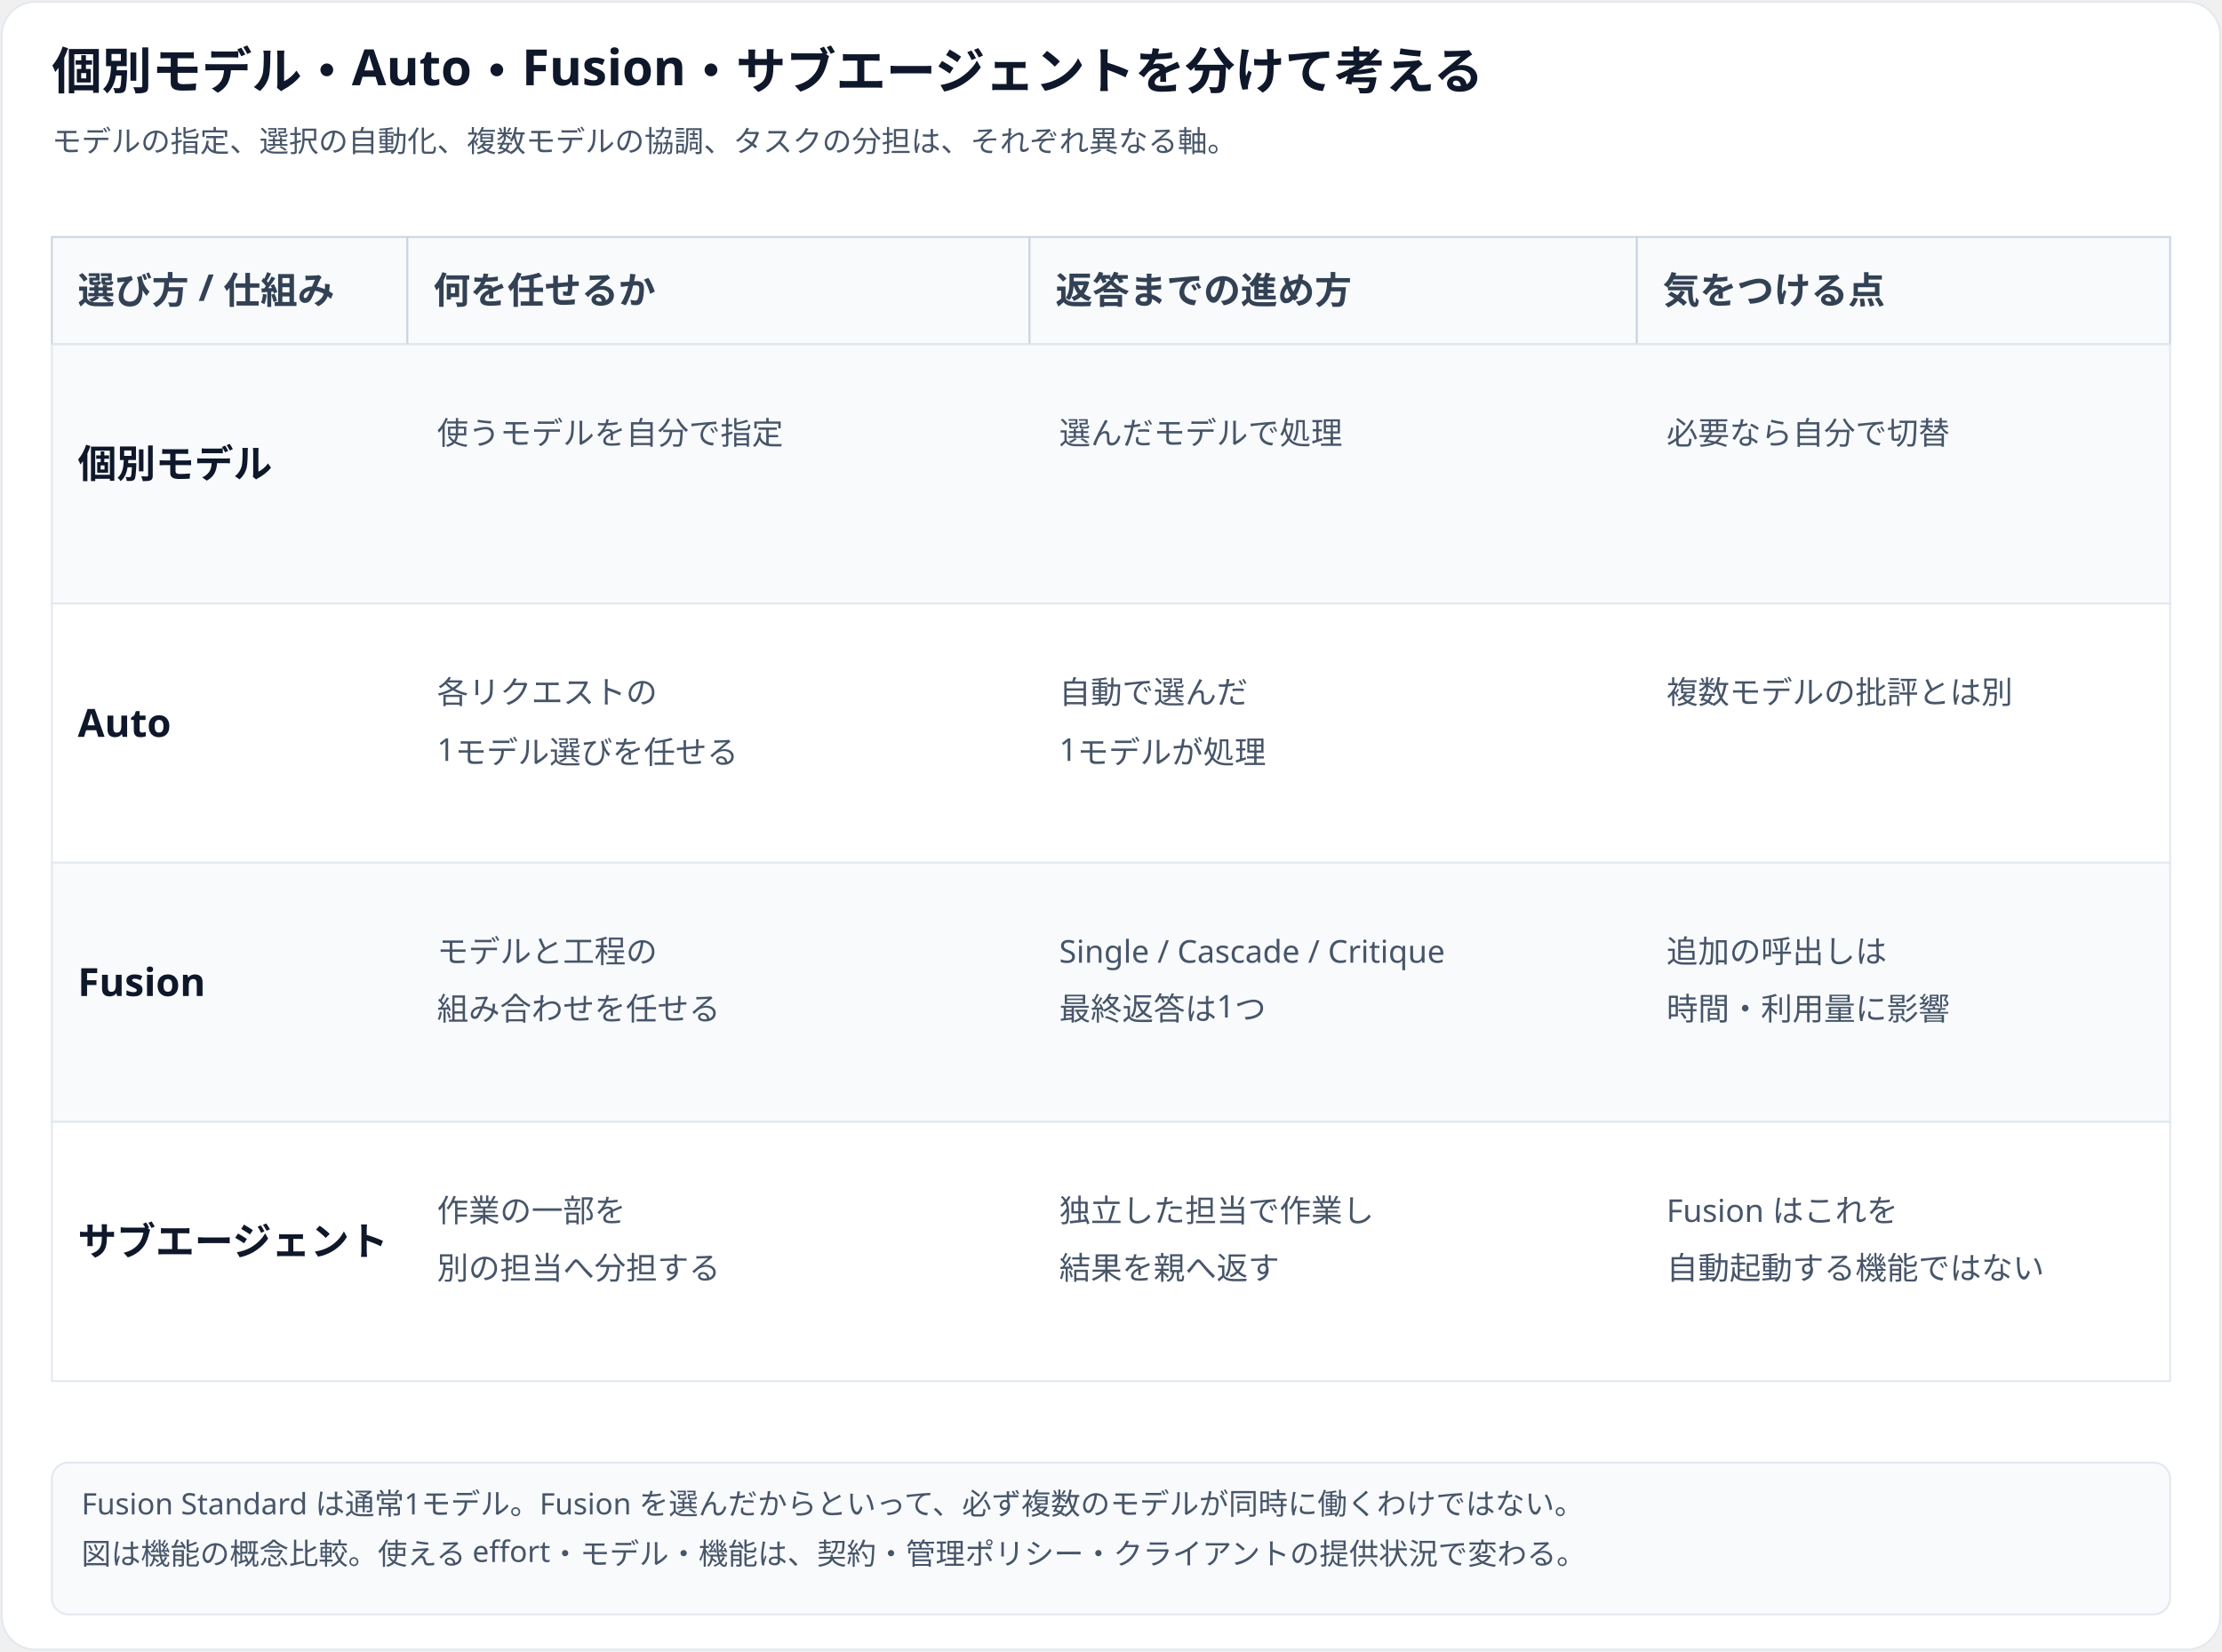
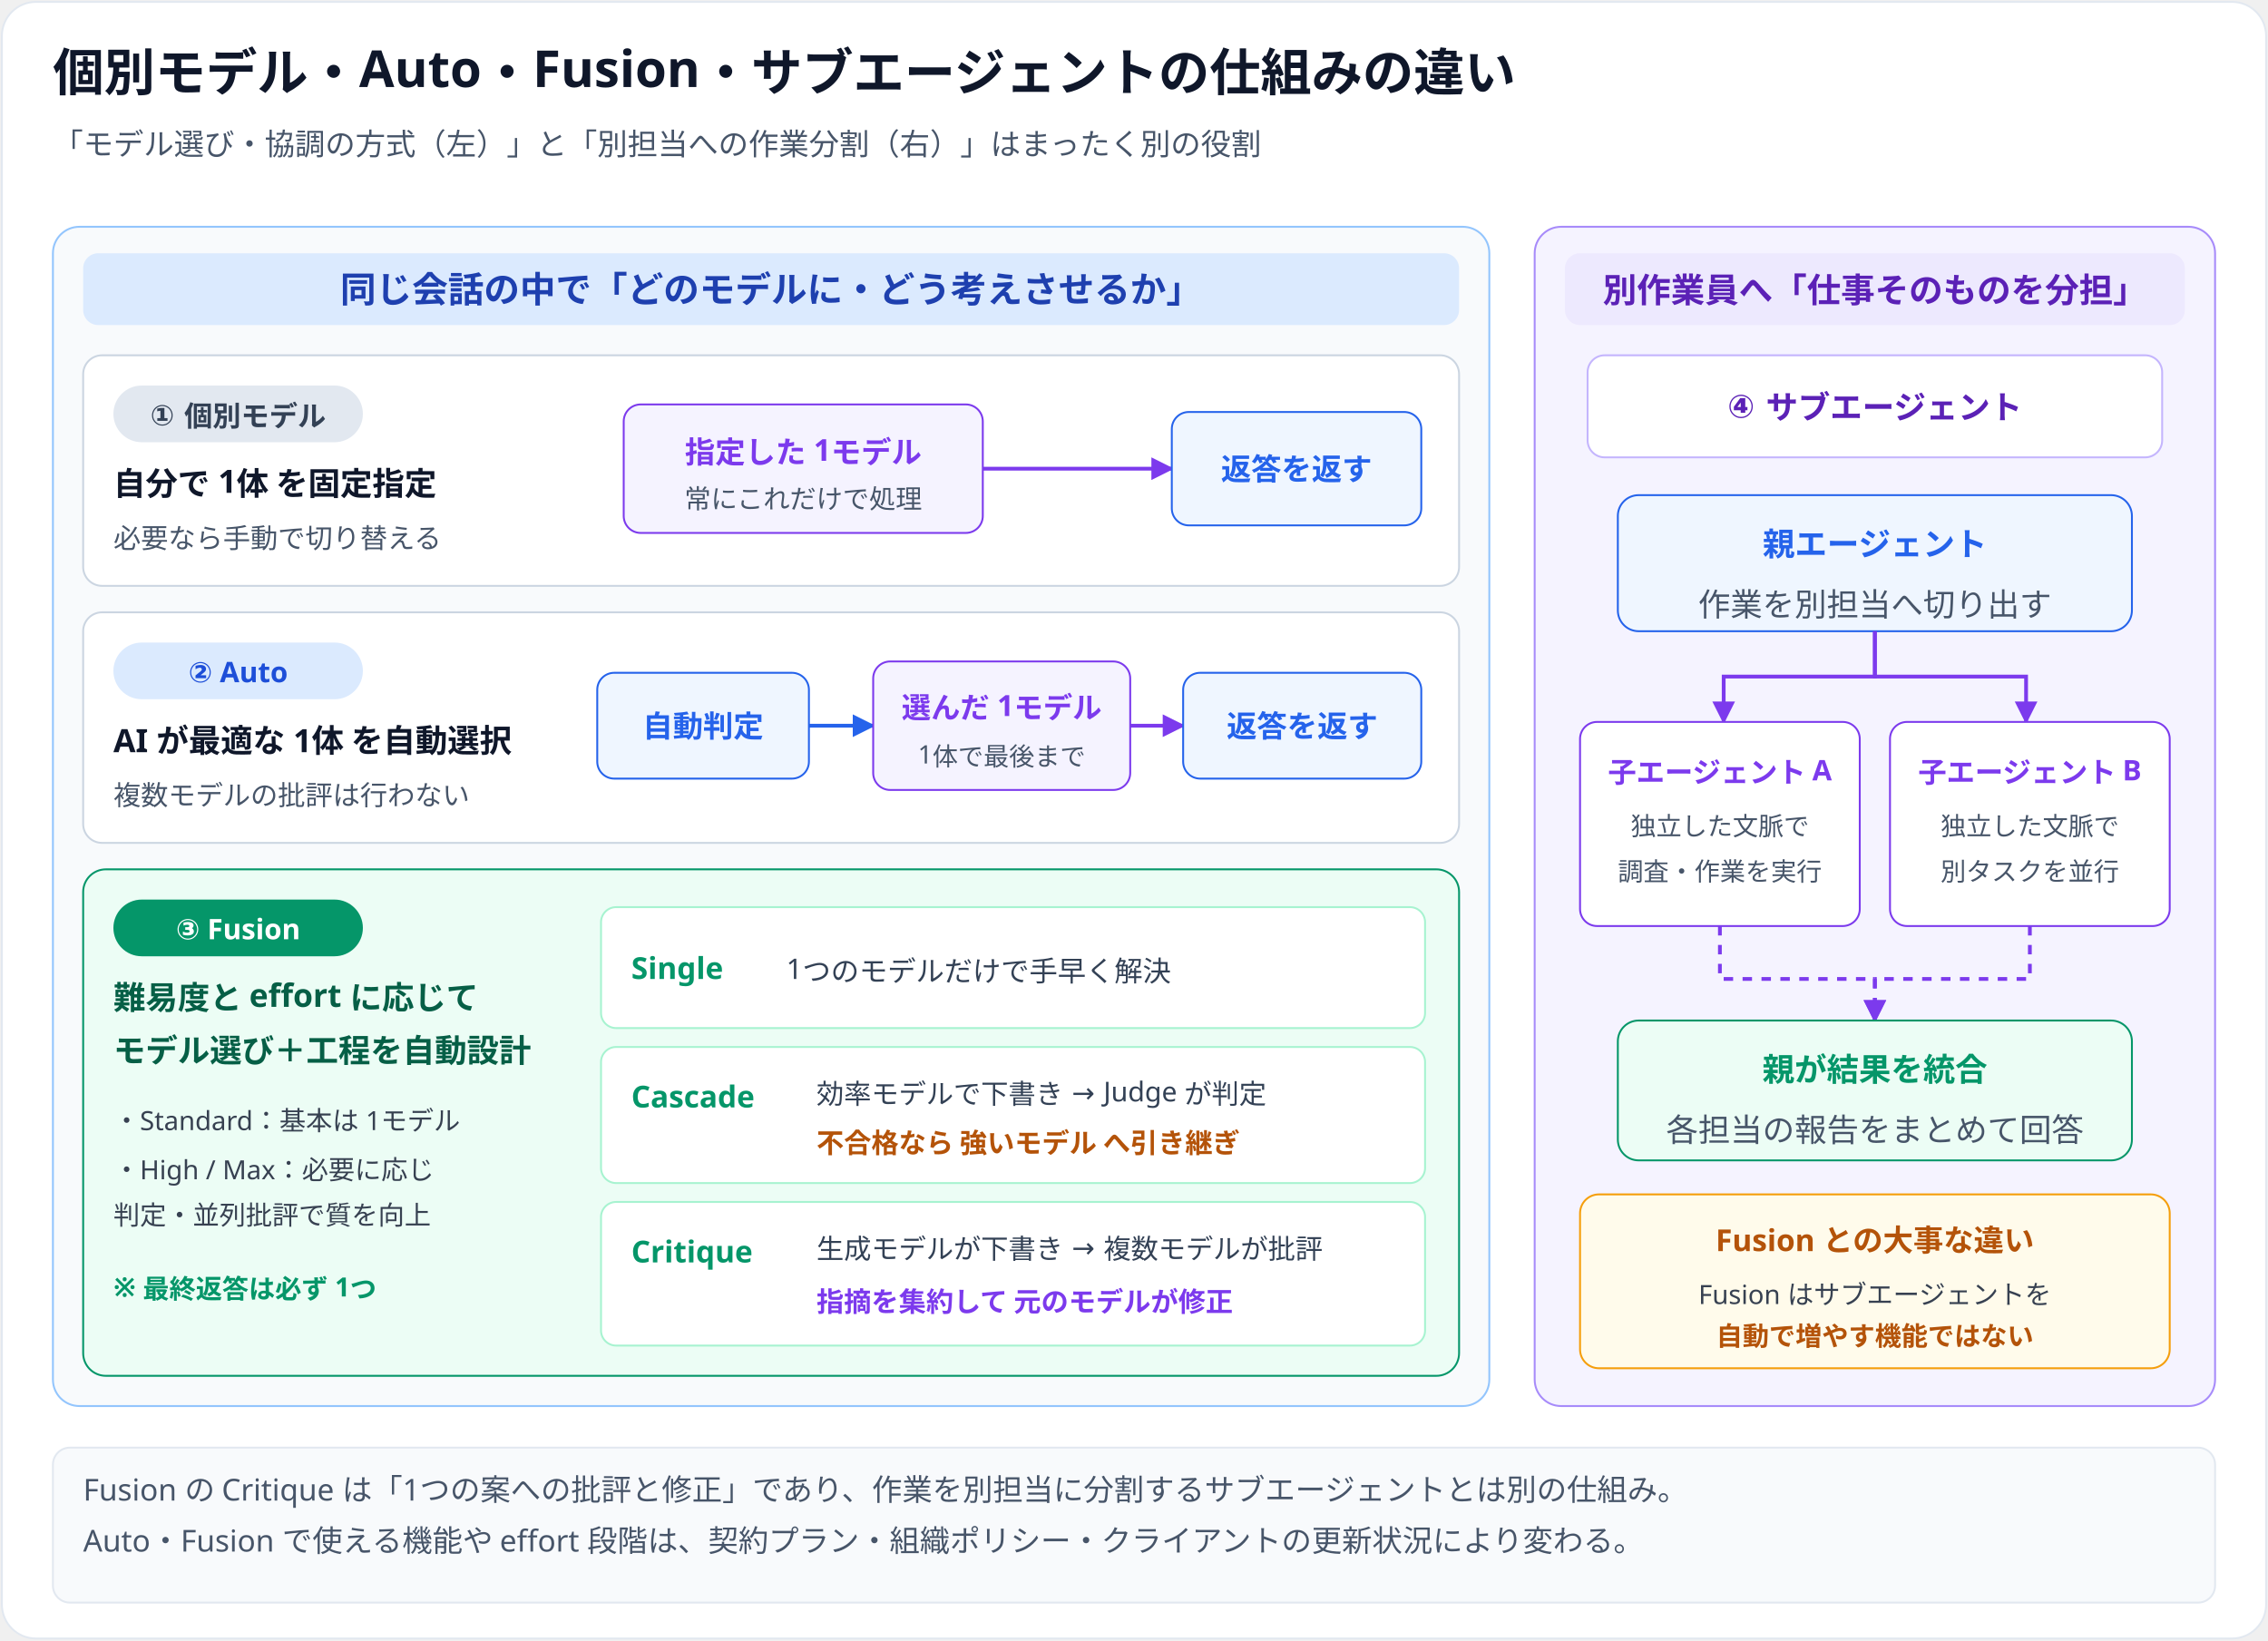
- <svg xmlns="http://www.w3.org/2000/svg" viewBox="0 0 1200 892" role="img" aria-labelledby="title desc" font-family="'Noto Sans JP', 'Yu Gothic UI', Meiryo, sans-serif">
+ <svg xmlns="http://www.w3.org/2000/svg" viewBox="0 0 1200 868" role="img" aria-labelledby="title desc" font-family="'Noto Sans JP', 'Yu Gothic UI', Meiryo, sans-serif">
  <defs>
    <marker id="arrow-user" viewBox="0 0 10 10" refX="9" refY="5" markerWidth="6" markerHeight="6" orient="auto">
      <path d="M0 0 L10 5 L0 10 Z" fill="#475569" />
    </marker>
    <marker id="arrow-ui" viewBox="0 0 10 10" refX="9" refY="5" markerWidth="6" markerHeight="6" orient="auto">
      <path d="M0 0 L10 5 L0 10 Z" fill="#2563eb" />
    </marker>
    <marker id="arrow-harness" viewBox="0 0 10 10" refX="9" refY="5" markerWidth="6" markerHeight="6" orient="auto">
      <path d="M0 0 L10 5 L0 10 Z" fill="#059669" />
    </marker>
    <marker id="arrow-model" viewBox="0 0 10 10" refX="9" refY="5" markerWidth="6" markerHeight="6" orient="auto">
      <path d="M0 0 L10 5 L0 10 Z" fill="#7c3aed" />
    </marker>
    <marker id="arrow-review" viewBox="0 0 10 10" refX="9" refY="5" markerWidth="6" markerHeight="6" orient="auto">
      <path d="M0 0 L10 5 L0 10 Z" fill="#b45309" />
    </marker>
    <marker id="arrow-tool" viewBox="0 0 10 10" refX="9" refY="5" markerWidth="6" markerHeight="6" orient="auto">
      <path d="M0 0 L10 5 L0 10 Z" fill="#0e7490" />
    </marker>
    <marker id="arrow-process" viewBox="0 0 10 10" refX="9" refY="5" markerWidth="6" markerHeight="6" orient="auto">
      <path d="M0 0 L10 5 L0 10 Z" fill="#64748b" />
    </marker>
    <marker id="arrow-sdk" viewBox="0 0 10 10" refX="9" refY="5" markerWidth="6" markerHeight="6" orient="auto">
      <path d="M0 0 L10 5 L0 10 Z" fill="#6366f1" />
    </marker>
  </defs>
-   <rect x="1" y="1" width="1198" height="890" rx="18" fill="#fff" stroke="#e2e8f0" />
-   <text x="28" y="48" font-size="27" font-weight="700" fill="#0f172a" text-anchor="start">個別モデル・Auto・Fusion・サブエージェントを分けて考える</text>
-   <text x="28" y="82" font-size="16" font-weight="400" fill="#475569" text-anchor="start">モデルの指定、選択の自動化、複数モデルの協調、タスクの分担は、それぞれ異なる軸。</text>
-   <rect x="28" y="128" width="192" height="58" rx="0" fill="#f8fafc" stroke="#cbd5e1" />
-   <text x="42" y="164" font-size="20" font-weight="700" fill="#334155" text-anchor="start">選び方 / 仕組み</text>
-   <rect x="220" y="128" width="336" height="58" rx="0" fill="#f8fafc" stroke="#cbd5e1" />
-   <text x="234" y="164" font-size="20" font-weight="700" fill="#334155" text-anchor="start">何を任せるか</text>
-   <rect x="556" y="128" width="328" height="58" rx="0" fill="#f8fafc" stroke="#cbd5e1" />
-   <text x="570" y="164" font-size="20" font-weight="700" fill="#334155" text-anchor="start">返答までの進め方</text>
-   <rect x="884" y="128" width="288" height="58" rx="0" fill="#f8fafc" stroke="#cbd5e1" />
-   <text x="898" y="164" font-size="20" font-weight="700" fill="#334155" text-anchor="start">気をつける点</text>
-   <rect x="28" y="186" width="1144" height="140" rx="0" fill="#f8fafc" stroke="#e2e8f0" />
-   <text x="42" y="258" font-size="21" font-weight="700" fill="#0f172a" text-anchor="start">個別モデル</text>
-   <text x="236" y="240" font-size="17" font-weight="400" fill="#475569" text-anchor="start">使うモデルを自分で指定</text>
-   <text x="572" y="240" font-size="17" font-weight="400" fill="#475569" text-anchor="start">選んだモデルで処理</text>
-   <text x="900" y="240" font-size="17" font-weight="400" fill="#475569" text-anchor="start">必要なら自分で切替</text>
-   <rect x="28" y="326" width="1144" height="140" rx="0" fill="#fff" stroke="#e2e8f0" />
-   <text x="42" y="398" font-size="21" font-weight="700" fill="#0f172a" text-anchor="start">Auto</text>
-   <text x="236" y="380" font-size="17" font-weight="400" fill="#475569" text-anchor="start">各リクエストの</text>
-   <text x="236" y="411" font-size="17" font-weight="400" fill="#475569" text-anchor="start">1モデル選びを任せる</text>
-   <text x="572" y="380" font-size="17" font-weight="400" fill="#475569" text-anchor="start">自動で選んだ</text>
-   <text x="572" y="411" font-size="17" font-weight="400" fill="#475569" text-anchor="start">1モデルが処理</text>
-   <text x="900" y="380" font-size="17" font-weight="400" fill="#475569" text-anchor="start">複数モデルの批評とは別</text>
-   <rect x="28" y="466" width="1144" height="140" rx="0" fill="#f8fafc" stroke="#e2e8f0" />
-   <text x="42" y="538" font-size="21" font-weight="700" fill="#0f172a" text-anchor="start">Fusion</text>
-   <text x="236" y="520" font-size="17" font-weight="400" fill="#475569" text-anchor="start">モデルと工程の</text>
-   <text x="236" y="551" font-size="17" font-weight="400" fill="#475569" text-anchor="start">組み合わせを任せる</text>
-   <text x="572" y="520" font-size="17" font-weight="400" fill="#475569" text-anchor="start">Single / Cascade / Critique</text>
-   <text x="572" y="551" font-size="17" font-weight="400" fill="#475569" text-anchor="start">最終返答は1つ</text>
-   <text x="900" y="520" font-size="17" font-weight="400" fill="#475569" text-anchor="start">追加の呼出しは</text>
-   <text x="900" y="551" font-size="17" font-weight="400" fill="#475569" text-anchor="start">時間・利用量に影響</text>
-   <rect x="28" y="606" width="1144" height="140" rx="0" fill="#fff" stroke="#e2e8f0" />
-   <text x="42" y="678" font-size="21" font-weight="700" fill="#0f172a" text-anchor="start">サブエージェント</text>
-   <text x="236" y="660" font-size="17" font-weight="400" fill="#475569" text-anchor="start">作業の一部を</text>
-   <text x="236" y="691" font-size="17" font-weight="400" fill="#475569" text-anchor="start">別の担当へ分担する</text>
-   <text x="572" y="660" font-size="17" font-weight="400" fill="#475569" text-anchor="start">独立した担当で作業し</text>
-   <text x="572" y="691" font-size="17" font-weight="400" fill="#475569" text-anchor="start">結果を親へ返す</text>
-   <text x="900" y="660" font-size="17" font-weight="400" fill="#475569" text-anchor="start">Fusion はこれを</text>
-   <text x="900" y="691" font-size="17" font-weight="400" fill="#475569" text-anchor="start">自動起動する機能ではない</text>
-   <rect x="28" y="790" width="1144" height="82" rx="9" fill="#f8fafc" stroke="#e2e8f0" />
-   <text x="44" y="818" font-size="16" font-weight="400" fill="#475569" text-anchor="start">Fusion Standard は通常1モデル。Fusion を選んだからといって、必ず複数のモデルが同時に働くわけではない。</text>
-   <text x="44" y="845" font-size="16" font-weight="400" fill="#475569" text-anchor="start">図は機能の概念比較。使える effort・モデル・機能は、契約・管理ポリシー・クライアントの提供状況で変わる。</text>
+   <rect x="1" y="1" width="1198" height="866" rx="18" fill="#fff" stroke="#e2e8f0" />
+   <text x="28" y="48" font-size="27" font-weight="700" fill="#0f172a" text-anchor="start">個別モデル・Auto・Fusion・サブエージェントの仕組みの違い</text>
+   <text x="28" y="82" font-size="16" font-weight="400" fill="#475569" text-anchor="start">「モデル選び・協調の方式（左）」と「別担当への作業分割（右）」はまったく別の役割</text>
+   <rect x="28" y="120" width="760" height="624" rx="14" fill="#f8fafc" stroke="#93c5fd" />
+   <rect x="44" y="134" width="728" height="38" rx="8" fill="#dbeafe" stroke="none" />
+   <text x="408" y="160" font-size="19" font-weight="700" fill="#1e40af" text-anchor="middle">同じ会話の中で「どのモデルに・どう考えさせるか」</text>
+   <rect x="44" y="188" width="728" height="122" rx="10" fill="#fff" stroke="#cbd5e1" />
+   <rect x="60" y="204" width="132" height="30" rx="15" fill="#e2e8f0" stroke="none" />
+   <text x="126" y="225" font-size="15" font-weight="700" fill="#334155" text-anchor="middle">① 個別モデル</text>
+   <text x="60" y="262" font-size="17" font-weight="700" fill="#0f172a" text-anchor="start">自分で 1体 を固定指定</text>
+   <text x="60" y="290" font-size="14.5" font-weight="400" fill="#475569" text-anchor="start">必要なら手動で切り替える</text>
+   <rect x="330" y="214" width="190" height="68" rx="9" fill="#f5f3ff" stroke="#7c3aed" />
+   <text x="425" y="245" font-size="16" font-weight="700" fill="#7c3aed" text-anchor="middle">指定した 1モデル</text>
+   <text x="425" y="269" font-size="14" font-weight="400" fill="#475569" text-anchor="middle">常にこれだけで処理</text>
+   <line x1="520" y1="248" x2="620" y2="248" stroke="#7c3aed" stroke-width="2" marker-end="url(#arrow-model)" />
+   <rect x="620" y="218" width="132" height="60" rx="9" fill="#eff6ff" stroke="#2563eb" />
+   <text x="686" y="254" font-size="16" font-weight="700" fill="#2563eb" text-anchor="middle">返答を返す</text>
+   <rect x="44" y="324" width="728" height="122" rx="10" fill="#fff" stroke="#cbd5e1" />
+   <rect x="60" y="340" width="132" height="30" rx="15" fill="#dbeafe" stroke="none" />
+   <text x="126" y="361" font-size="15" font-weight="700" fill="#1d4ed8" text-anchor="middle">② Auto</text>
+   <text x="60" y="398" font-size="17" font-weight="700" fill="#0f172a" text-anchor="start">AI が最適な 1体 を自動選択</text>
+   <text x="60" y="426" font-size="14.5" font-weight="400" fill="#475569" text-anchor="start">複数モデルの批評は行わない</text>
+   <rect x="316" y="356" width="112" height="56" rx="9" fill="#eff6ff" stroke="#2563eb" />
+   <text x="372" y="390" font-size="16" font-weight="700" fill="#2563eb" text-anchor="middle">自動判定</text>
+   <line x1="428" y1="384" x2="462" y2="384" stroke="#2563eb" stroke-width="2" marker-end="url(#arrow-ui)" />
+   <rect x="462" y="350" width="136" height="68" rx="9" fill="#f5f3ff" stroke="#7c3aed" />
+   <text x="530" y="380" font-size="15.5" font-weight="700" fill="#7c3aed" text-anchor="middle">選んだ 1モデル</text>
+   <text x="530" y="404" font-size="13.5" font-weight="400" fill="#475569" text-anchor="middle">1体で最後まで</text>
+   <line x1="598" y1="384" x2="626" y2="384" stroke="#7c3aed" stroke-width="2" marker-end="url(#arrow-model)" />
+   <rect x="626" y="356" width="126" height="56" rx="9" fill="#eff6ff" stroke="#2563eb" />
+   <text x="689" y="390" font-size="16" font-weight="700" fill="#2563eb" text-anchor="middle">返答を返す</text>
+   <rect x="44" y="460" width="728" height="268" rx="12" fill="#ecfdf5" stroke="#059669" />
+   <rect x="60" y="476" width="132" height="30" rx="15" fill="#059669" stroke="none" />
+   <text x="126" y="497" font-size="15" font-weight="700" fill="#ffffff" text-anchor="middle">③ Fusion</text>
+   <text x="60" y="534" font-size="17" font-weight="700" fill="#065f46" text-anchor="start">難易度と effort に応じて</text>
+   <text x="60" y="562" font-size="17" font-weight="700" fill="#065f46" text-anchor="start">モデル選び＋工程を自動設計</text>
+   <text x="60" y="598" font-size="14" font-weight="400" fill="#374151" text-anchor="start">・Standard：基本は 1モデル</text>
+   <text x="60" y="624" font-size="14" font-weight="400" fill="#374151" text-anchor="start">・High / Max：必要に応じ</text>
+   <text x="60" y="648" font-size="14" font-weight="400" fill="#374151" text-anchor="start">　判定・並列批評で質を向上</text>
+   <text x="60" y="686" font-size="14" font-weight="700" fill="#059669" text-anchor="start">※ 最終返答は必ず 1つ</text>
+   <rect x="318" y="480" width="436" height="64" rx="8" fill="#fff" stroke="#a7f3d0" />
+   <text x="334" y="518" font-size="16" font-weight="700" fill="#059669" text-anchor="start">Single</text>
+   <text x="416" y="518" font-size="15" font-weight="400" fill="#334155" text-anchor="start">1つのモデルだけで手早く解決</text>
+   <rect x="318" y="554" width="436" height="72" rx="8" fill="#fff" stroke="#a7f3d0" />
+   <text x="334" y="586" font-size="16" font-weight="700" fill="#059669" text-anchor="start">Cascade</text>
+   <text x="432" y="584" font-size="14.5" font-weight="400" fill="#334155" text-anchor="start">効率モデルで下書き → Judge が判定</text>
+   <text x="432" y="610" font-size="14.5" font-weight="700" fill="#b45309" text-anchor="start">不合格なら 強いモデル へ引き継ぎ</text>
+   <rect x="318" y="636" width="436" height="76" rx="8" fill="#fff" stroke="#a7f3d0" />
+   <text x="334" y="668" font-size="16" font-weight="700" fill="#059669" text-anchor="start">Critique</text>
+   <text x="432" y="666" font-size="14.5" font-weight="400" fill="#334155" text-anchor="start">生成モデルが下書き → 複数モデルが批評</text>
+   <text x="432" y="694" font-size="14.5" font-weight="700" fill="#7c3aed" text-anchor="start">指摘を集約して 元のモデルが修正</text>
+   <rect x="812" y="120" width="360" height="624" rx="14" fill="#f5f3ff" stroke="#a78bfa" />
+   <rect x="828" y="134" width="328" height="38" rx="8" fill="#ede9fe" stroke="none" />
+   <text x="992" y="160" font-size="18" font-weight="700" fill="#5b21b6" text-anchor="middle">別作業員へ「仕事そのものを分担」</text>
+   <rect x="840" y="188" width="304" height="54" rx="9" fill="#fff" stroke="#c4b5fd" />
+   <text x="992" y="221" font-size="17" font-weight="700" fill="#5b21b6" text-anchor="middle">④ サブエージェント</text>
+   <rect x="856" y="262" width="272" height="72" rx="11" fill="#eff6ff" stroke="#2563eb" />
+   <text x="992" y="294" font-size="17" font-weight="700" fill="#2563eb" text-anchor="middle">親エージェント</text>
+   <text x="992" y="326" font-size="17" font-weight="400" fill="#475569" text-anchor="middle">作業を別担当へ切り出す</text>
+   <path d="M992 334 V358 H912 V382" fill="none" stroke="#7c3aed" stroke-width="2" marker-end="url(#arrow-model)" />
+   <path d="M992 334 V358 H1072 V382" fill="none" stroke="#7c3aed" stroke-width="2" marker-end="url(#arrow-model)" />
+   <rect x="836" y="382" width="148" height="108" rx="9" fill="#fff" stroke="#7c3aed" />
+   <text x="910" y="414" font-size="15" font-weight="700" fill="#7c3aed" text-anchor="middle">子エージェント A</text>
+   <text x="910" y="442" font-size="13.5" font-weight="400" fill="#475569" text-anchor="middle">独立した文脈で</text>
+   <text x="910" y="466" font-size="13.5" font-weight="400" fill="#475569" text-anchor="middle">調査・作業を実行</text>
+   <rect x="1000" y="382" width="148" height="108" rx="9" fill="#fff" stroke="#7c3aed" />
+   <text x="1074" y="414" font-size="15" font-weight="700" fill="#7c3aed" text-anchor="middle">子エージェント B</text>
+   <text x="1074" y="442" font-size="13.5" font-weight="400" fill="#475569" text-anchor="middle">独立した文脈で</text>
+   <text x="1074" y="466" font-size="13.5" font-weight="400" fill="#475569" text-anchor="middle">別タスクを並行</text>
+   <path d="M910 490 V518 H992 V540" fill="none" stroke="#7c3aed" stroke-width="2" stroke-dasharray="5 5" marker-end="url(#arrow-model)" />
+   <path d="M1074 490 V518 H992 V540" fill="none" stroke="#7c3aed" stroke-width="2" stroke-dasharray="5 5" marker-end="url(#arrow-model)" />
+   <rect x="856" y="540" width="272" height="74" rx="11" fill="#ecfdf5" stroke="#059669" />
+   <text x="992" y="572" font-size="17" font-weight="700" fill="#059669" text-anchor="middle">親が結果を統合</text>
+   <text x="992" y="604" font-size="17" font-weight="400" fill="#475569" text-anchor="middle">各担当の報告をまとめて回答</text>
+   <rect x="836" y="632" width="312" height="92" rx="10" fill="#fffbeb" stroke="#f59e0b" />
+   <text x="992" y="662" font-size="16" font-weight="700" fill="#b45309" text-anchor="middle">Fusion との大事な違い</text>
+   <text x="992" y="690" font-size="14" font-weight="400" fill="#374151" text-anchor="middle">Fusion はサブエージェントを</text>
+   <text x="992" y="712" font-size="14" font-weight="700" fill="#b45309" text-anchor="middle">自動で増やす機能ではない</text>
+   <rect x="28" y="766" width="1144" height="82" rx="9" fill="#f8fafc" stroke="#e2e8f0" />
+   <text x="44" y="794" font-size="16" font-weight="400" fill="#475569" text-anchor="start">Fusion の Critique は「1つの案への批評と修正」であり、作業を別担当に分割するサブエージェントとは別の仕組み。</text>
+   <text x="44" y="821" font-size="16" font-weight="400" fill="#475569" text-anchor="start">Auto・Fusion で使える機能や effort 段階は、契約プラン・組織ポリシー・クライアントの更新状況により変わる。</text>
</svg>
